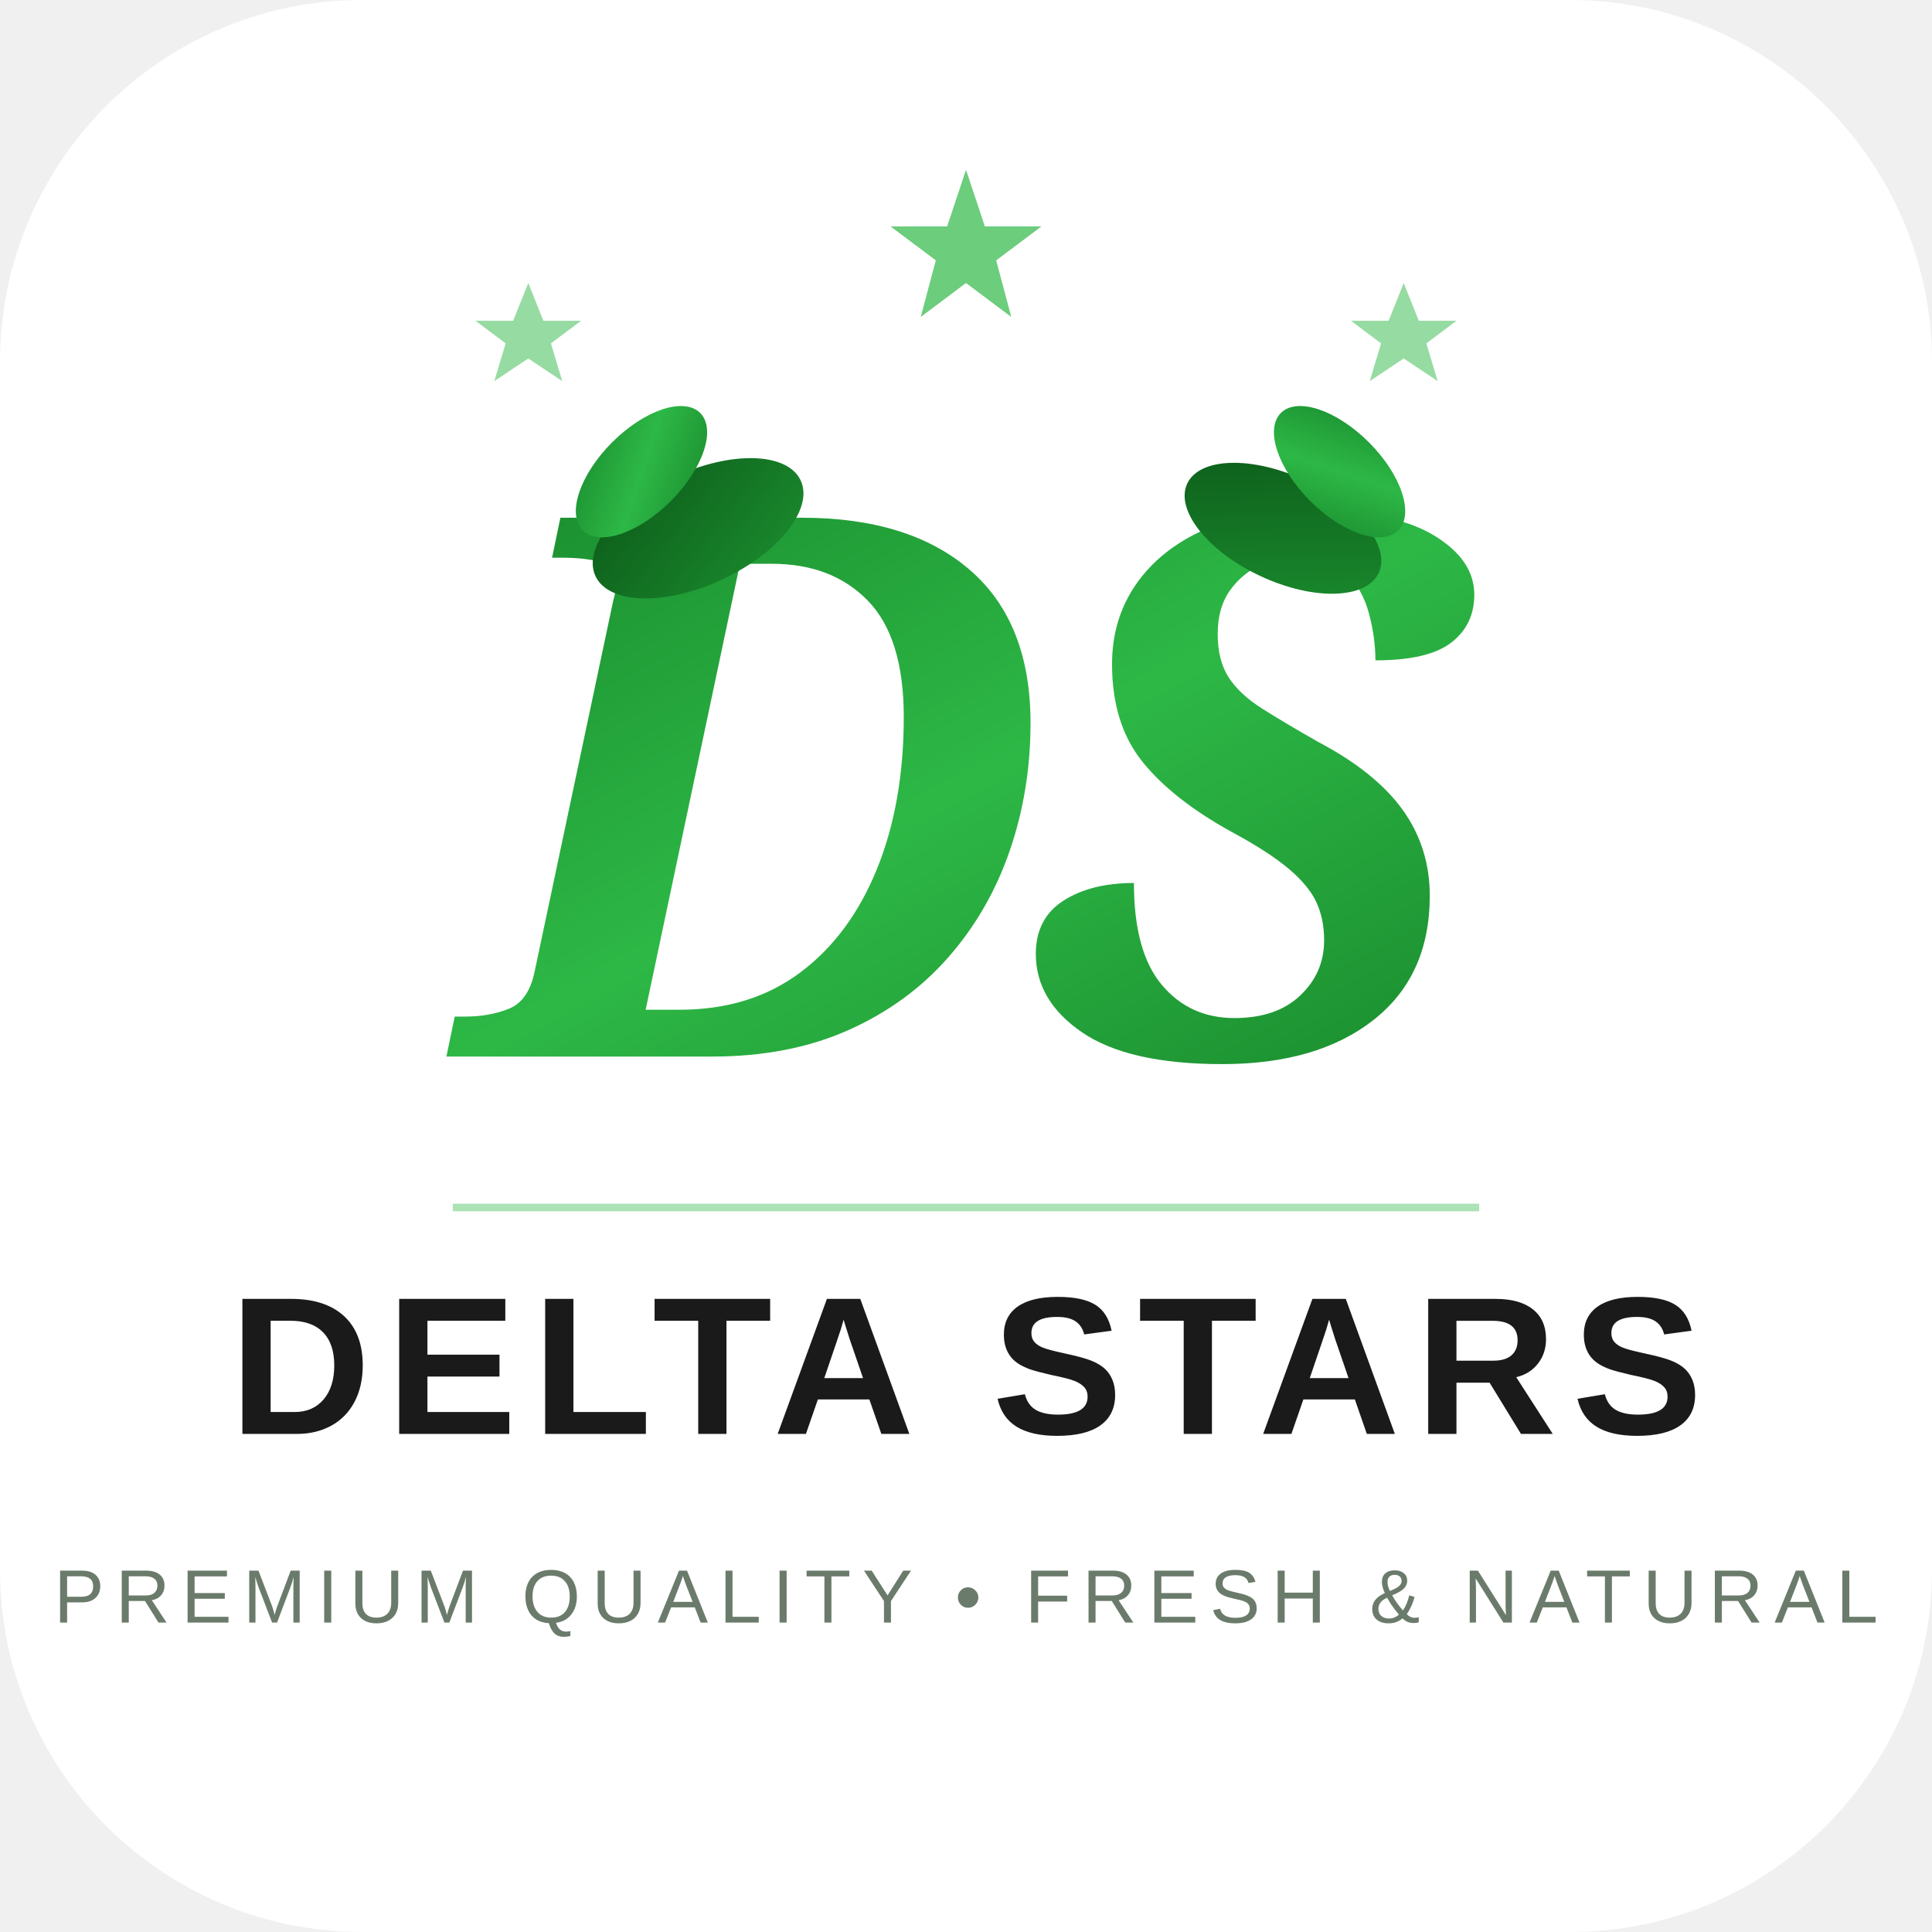
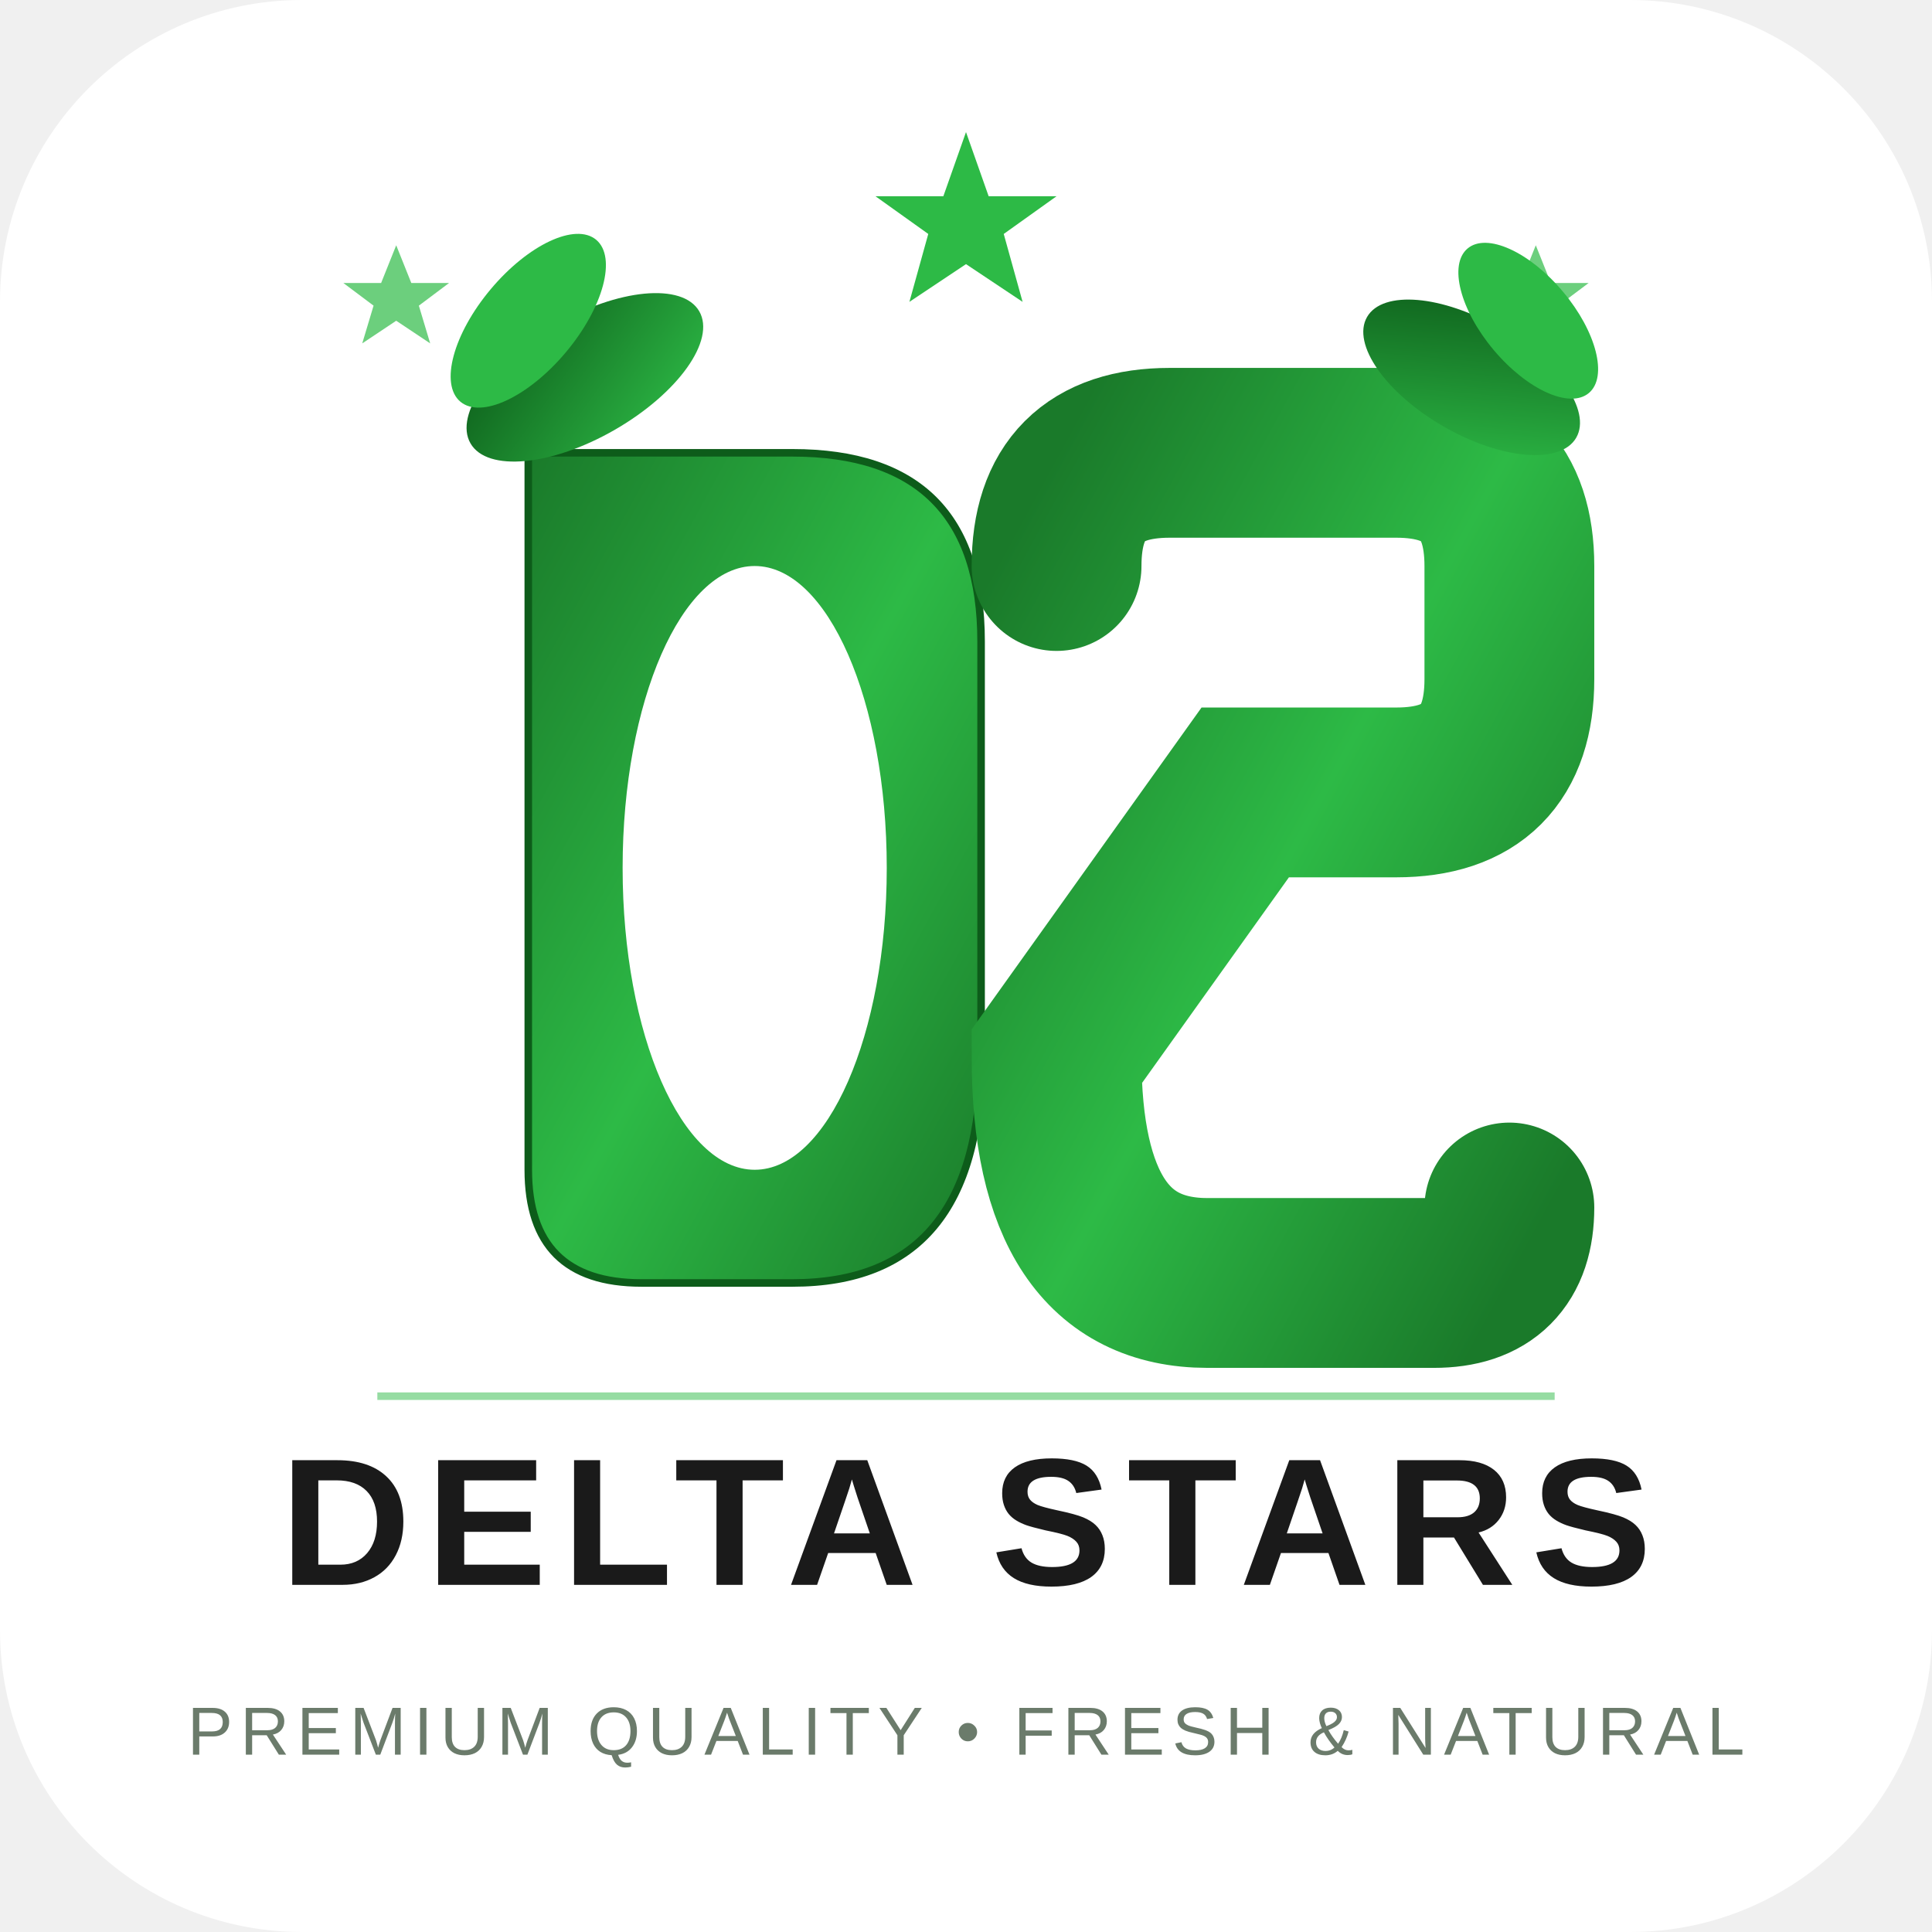
- <svg xmlns="http://www.w3.org/2000/svg" viewBox="0 0 512 512">
+ <svg xmlns="http://www.w3.org/2000/svg" viewBox="0 0 512 512" width="512" height="512">
  <defs>
-     <linearGradient id="green" x1="0%" y1="0%" x2="100%" y2="100%">
-       <stop offset="0%" style="stop-color:#1a8c2e" />
-       <stop offset="50%" style="stop-color:#2db846" />
-       <stop offset="100%" style="stop-color:#1a8c2e" />
+     <linearGradient id="greenGrad" x1="0%" y1="0%" x2="100%" y2="100%">
+       <stop offset="0%" style="stop-color:#1a7a2a" />
+       <stop offset="50%" style="stop-color:#2dba46" />
+       <stop offset="100%" style="stop-color:#1a7a2a" />
    </linearGradient>
-     <linearGradient id="darkGreen" x1="0%" y1="0%" x2="100%" y2="100%">
+     <linearGradient id="leafGrad" x1="0%" y1="0%" x2="100%" y2="100%">
      <stop offset="0%" style="stop-color:#0d5c1a" />
-       <stop offset="100%" style="stop-color:#1a8c2e" />
+       <stop offset="100%" style="stop-color:#2dba46" />
    </linearGradient>
  </defs>
-   <rect width="512" height="512" rx="96" fill="#ffffff" />
-   <text x="256" y="280" text-anchor="middle" font-family="Georgia, serif" font-weight="900" font-size="200" fill="url(#green)" letter-spacing="-5" font-style="italic">DS</text>
-   <ellipse cx="185" cy="140" rx="30" ry="15" fill="url(#darkGreen)" transform="rotate(-25, 185, 140)" />
-   <ellipse cx="170" cy="125" rx="22" ry="11" fill="url(#green)" transform="rotate(-45, 170, 125)" />
-   <ellipse cx="340" cy="140" rx="28" ry="14" fill="url(#darkGreen)" transform="rotate(25, 340, 140)" />
-   <ellipse cx="355" cy="125" rx="22" ry="11" fill="url(#green)" transform="rotate(45, 355, 125)" />
-   <polygon points="256,45 261,60 276,60 264,69 268,84 256,75 244,84 248,69 236,60 251,60" fill="#2db846" opacity="0.7" />
-   <polygon points="140,75 144,85 154,85 146,91 149,101 140,95 131,101 134,91 126,85 136,85" fill="#2db846" opacity="0.5" />
-   <polygon points="372,75 376,85 386,85 378,91 381,101 372,95 363,101 366,91 358,85 368,85" fill="#2db846" opacity="0.5" />
-   <line x1="120" y1="320" x2="392" y2="320" stroke="#2db846" stroke-width="2" opacity="0.4" />
-   <text x="256" y="380" text-anchor="middle" font-family="Arial, sans-serif" font-weight="800" font-size="52" fill="#1a1a1a" letter-spacing="4">DELTA STARS</text>
-   <text x="256" y="430" text-anchor="middle" font-family="Arial, sans-serif" font-weight="400" font-size="20" fill="#6b7b6b" letter-spacing="3">PREMIUM QUALITY • FRESH &amp; NATURAL</text>
+   <rect width="512" height="512" rx="80" fill="#ffffff" />
+   <polygon points="256,35 262,52 280,52 266,62 271,80 256,70 241,80 246,62 232,52 250,52" fill="#2dba46" />
+   <polygon points="105,65 109,75 119,75 111,81 114,91 105,85 96,91 99,81 91,75 101,75" fill="#2dba46" opacity="0.7" />
+   <polygon points="407,65 411,75 421,75 413,81 416,91 407,85 398,91 401,81 393,75 403,75" fill="#2dba46" opacity="0.7" />
+   <path d="M140,120 L140,310 Q140,340 170,340 L210,340 Q260,340 260,280 L260,170 Q260,120 210,120 Z" fill="url(#greenGrad)" stroke="#0d5c1a" stroke-width="2" />
+   <ellipse cx="200" cy="230" rx="35" ry="80" fill="#ffffff" />
+   <ellipse cx="155" cy="100" rx="35" ry="16" fill="url(#leafGrad)" transform="rotate(-30, 155, 100)" />
+   <ellipse cx="140" cy="85" rx="28" ry="13" fill="#2dba46" transform="rotate(-50, 140, 85)" />
+   <path d="M280,150 Q280,120 310,120 L370,120 Q400,120 400,150 L400,180 Q400,210 370,210 L330,210 L280,280 Q280,340 320,340 L380,340 Q400,340 400,320" fill="none" stroke="url(#greenGrad)" stroke-width="45" stroke-linecap="round" />
+   <ellipse cx="390" cy="100" rx="32" ry="15" fill="url(#leafGrad)" transform="rotate(30, 390, 100)" />
+   <ellipse cx="405" cy="85" rx="25" ry="12" fill="#2dba46" transform="rotate(50, 405, 85)" />
+   <line x1="100" y1="370" x2="412" y2="370" stroke="#2dba46" stroke-width="2" opacity="0.5" />
+   <text x="256" y="420" text-anchor="middle" font-family="Arial, Helvetica, sans-serif" font-weight="800" font-size="48" fill="#1a1a1a" letter-spacing="4">DELTA STARS</text>
+   <text x="256" y="465" text-anchor="middle" font-family="Arial, Helvetica, sans-serif" font-weight="400" font-size="18" fill="#6b7b6b" letter-spacing="2">PREMIUM QUALITY • FRESH &amp; NATURAL</text>
</svg>
